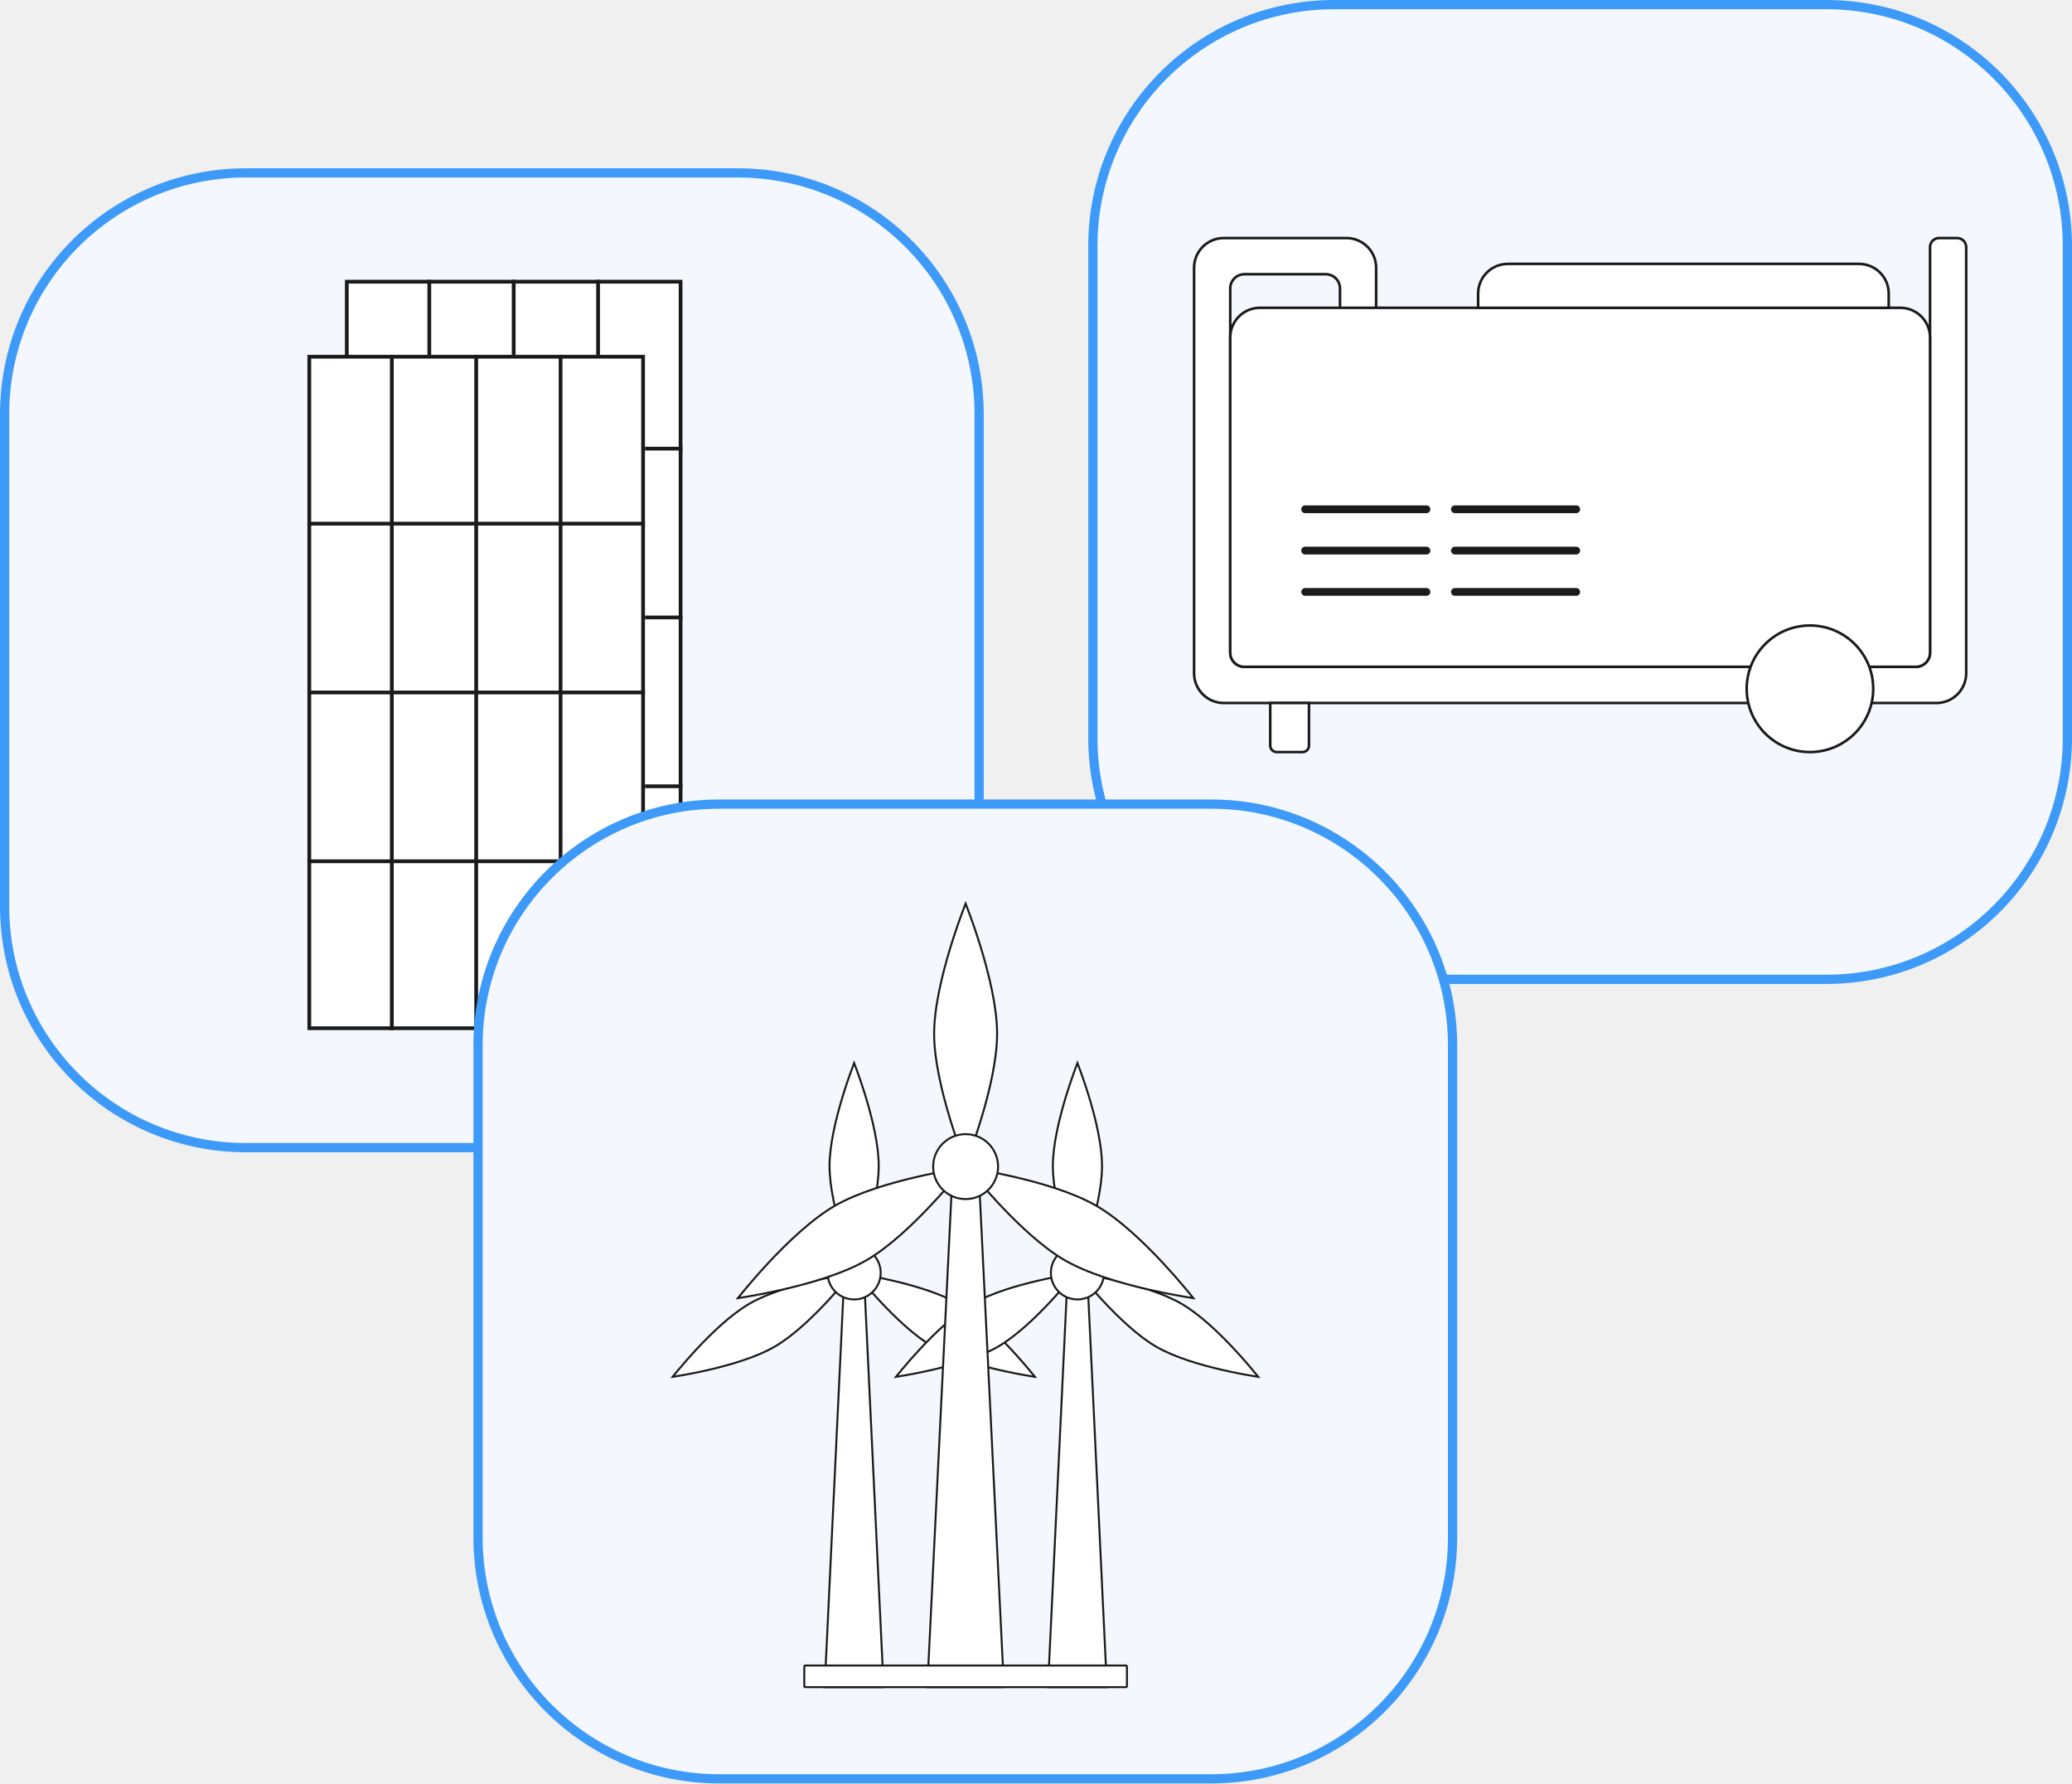
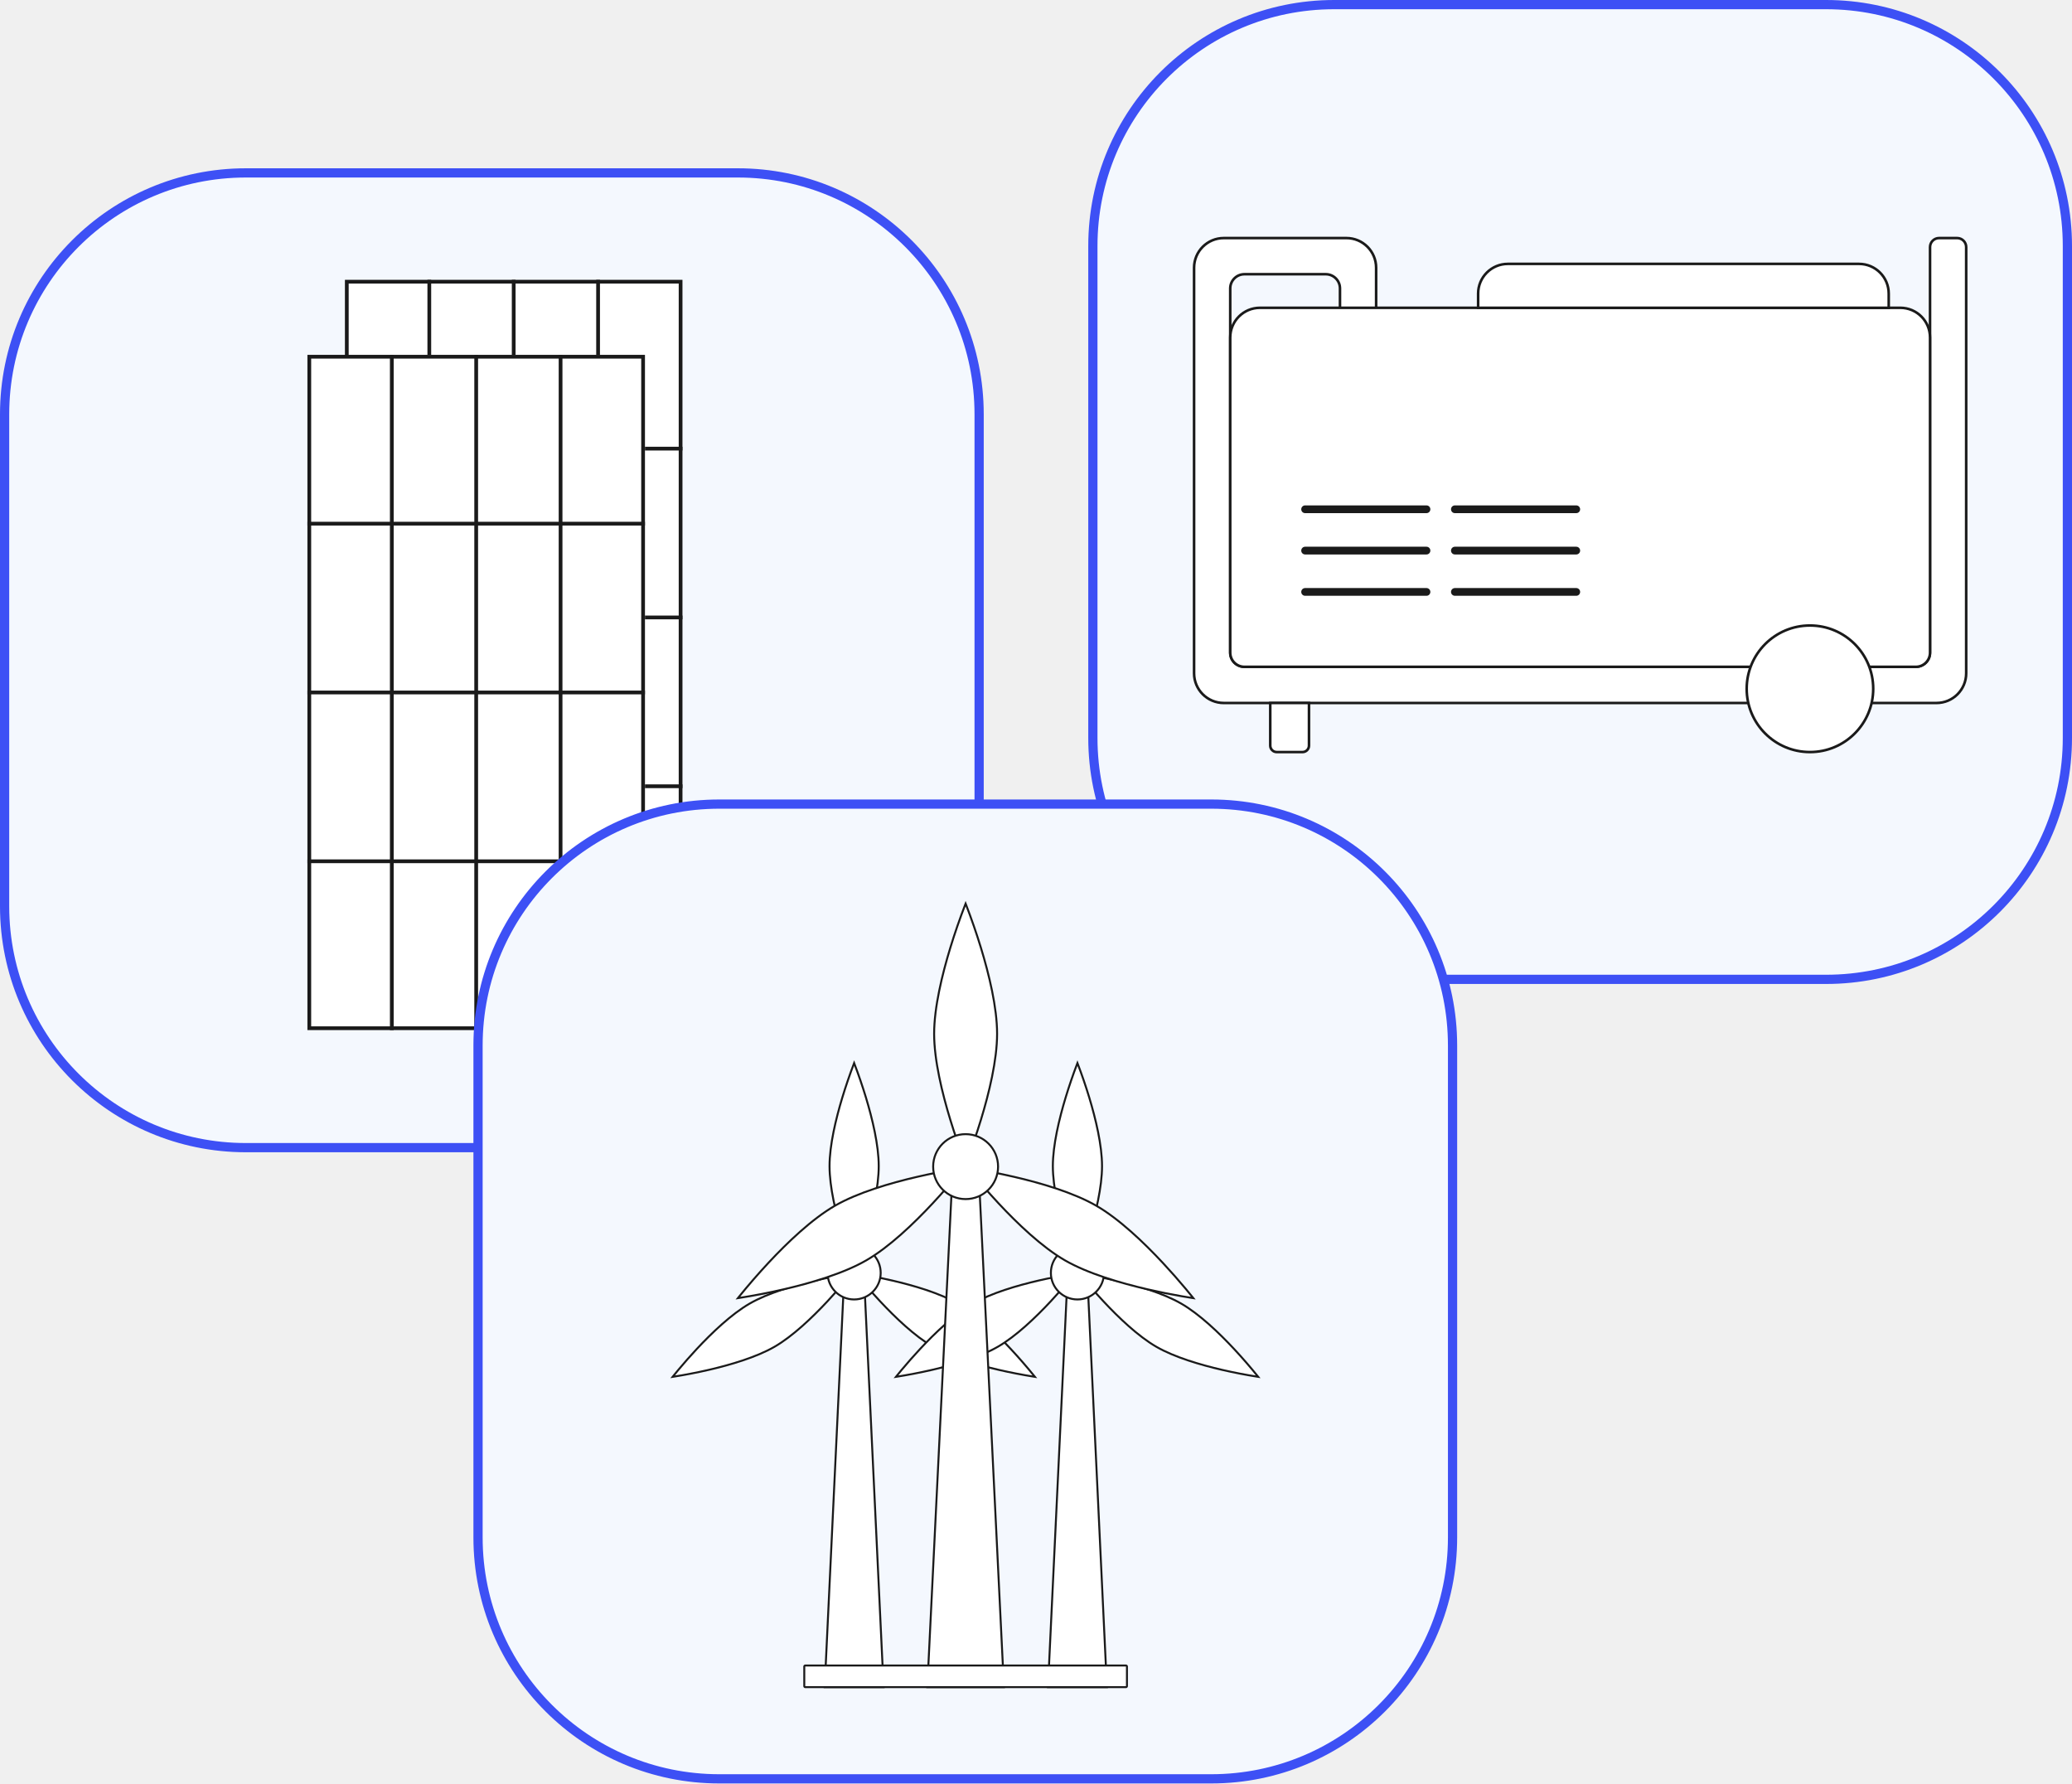
<svg xmlns="http://www.w3.org/2000/svg" width="337" height="290" fill="none">
-   <rect width="158.5" height="158.5" x="-.75" y=".75" fill="#f4f8fe" stroke="#3e9af8" stroke-width="1.5" rx="39.25" transform="matrix(-1 0 0 1 158.5 27.365)" />
+   <rect width="158.5" height="158.5" x="-.75" y=".75" fill="#f4f8fe" stroke="#3d50f5" stroke-width="1.5" rx="39.25" transform="matrix(-1 0 0 1 158.5 27.365)" />
  <path fill="#fff" stroke="#1a1a1a" stroke-width=".61" d="M56.405 45.805h54.29v109.19h-54.29z" />
  <path stroke="#1a1a1a" stroke-width=".61" d="M69.825 45.5v12.2M83.55 45.5v12.2m13.725-12.2v12.2m7.625 42.7h6.1m-6.1-27.45h6.1m-6.1 54.9h6.1" />
  <path fill="#fff" stroke="#1a1a1a" stroke-width=".61" d="M50.305 58.005h54.29v109.19h-54.29z" />
  <path stroke="#1a1a1a" stroke-width=".61" d="M63.725 57.7v109.8M77.45 57.7v109.8M91.175 57.7v109.8M50 112.6h54.9M50 85.15h54.9M50 140.05h54.9" />
-   <rect width="158.5" height="158.5" x="177.75" y=".75" fill="#f4f8fe" stroke="#3e9af8" stroke-width="1.5" rx="39.25" />
+   <rect width="158.5" height="158.5" x="177.75" y=".75" fill="#f4f8fe" stroke="#3d50f5" stroke-width="1.5" rx="39.25" />
  <path fill="#fff" stroke="#1a1a1a" stroke-width=".42" d="M194.21 43.54a4.83 4.83 0 0 1 4.83-4.83h19.95a4.83 4.83 0 0 1 4.83 4.83v7.77a1.47 1.47 0 0 1-1.47 1.47h-2.94a1.47 1.47 0 0 1-1.47-1.47V46.9a2.31 2.31 0 0 0-2.31-2.31H202.4a2.31 2.31 0 0 0-2.31 2.31v59.22a2.31 2.31 0 0 0 2.31 2.31h109.2a2.31 2.31 0 0 0 2.31-2.31V40.18c0-.812.658-1.47 1.47-1.47h2.94c.812 0 1.47.658 1.47 1.47v69.3a4.83 4.83 0 0 1-4.83 4.83H199.04a4.83 4.83 0 0 1-4.83-4.83z" />
  <path fill="#fff" stroke="#1a1a1a" stroke-width=".42" d="M200.09 54.88a4.83 4.83 0 0 1 4.83-4.83h104.16a4.83 4.83 0 0 1 4.83 4.83v51.24a2.31 2.31 0 0 1-2.31 2.31H202.4a2.31 2.31 0 0 1-2.31-2.31z" />
  <circle cx="294.38" cy="112" r="10.29" fill="#fff" stroke="#1a1a1a" stroke-width=".42" />
  <path fill="#fff" stroke="#1a1a1a" stroke-width=".42" d="M206.6 114.31h6.3v6.93c0 .58-.47 1.05-1.05 1.05h-4.2c-.58 0-1.05-.47-1.05-1.05zm33.81-66.57a4.83 4.83 0 0 1 4.83-4.83h57.12a4.83 4.83 0 0 1 4.83 4.83v2.31h-66.78z" />
  <path stroke="#1a1a1a" stroke-linecap="round" stroke-width="1.26" d="M212.27 82.81h19.74m-19.74 6.72h19.74m-19.74 6.72h19.74m4.62-13.44h19.74m-19.74 6.72h19.74m-19.74 6.72h19.74" />
-   <rect width="158.5" height="158.5" x="77.75" y="130.75" fill="#f4f8fe" stroke="#3e9af8" stroke-width="1.5" rx="39.25" />
+   <rect width="158.5" height="158.5" x="77.75" y="130.75" fill="#f4f8fe" stroke="#3d50f5" stroke-width="1.5" rx="39.25" />
  <g fill="#fff" stroke="#1a1a1a" stroke-width=".32" clip-path="url(#a)">
    <path d="m175.211 172.934.029-.076.029.076a85 85 0 0 1 1.898 5.552c1.039 3.438 2.073 7.719 2.073 11.134s-1.034 7.696-2.073 11.133a85 85 0 0 1-1.927 5.629 85 85 0 0 1-1.927-5.629c-1.039-3.437-2.073-7.718-2.073-11.133s1.034-7.696 2.073-11.134a85 85 0 0 1 1.898-5.552Zm-36.32 0 .029-.076.029.076a85 85 0 0 1 1.898 5.552c1.039 3.438 2.073 7.719 2.073 11.134s-1.034 7.696-2.073 11.133a85 85 0 0 1-1.927 5.629 85 85 0 0 1-1.927-5.629c-1.039-3.437-2.073-7.718-2.073-11.133s1.034-7.696 2.073-11.134a85 85 0 0 1 1.898-5.552Zm31.557 101.406 3.209-67.36h3.166l3.209 67.36zm-36.32 0 3.209-67.36h3.166l3.209 67.36z" />
    <path d="m175.612 207.157-.054-.068.086.013a83 83 0 0 1 5.776 1.117c3.508.811 7.744 2.048 10.705 3.758s6.152 4.76 8.607 7.392a84 84 0 0 1 3.91 4.512l-.086-.013a84 84 0 0 1-5.776-1.117c-3.508-.811-7.744-2.048-10.706-3.758s-6.151-4.76-8.606-7.392a84 84 0 0 1-3.856-4.444Zm-36.32 0-.055-.068.087.013a83 83 0 0 1 5.776 1.117c3.507.811 7.744 2.048 10.705 3.758s6.151 4.76 8.607 7.392a84 84 0 0 1 3.855 4.444l.055.068-.086-.013a84 84 0 0 1-5.776-1.117c-3.508-.811-7.744-2.048-10.706-3.758s-6.151-4.76-8.607-7.392a84 84 0 0 1-3.855-4.444Z" />
    <path d="m174.719 207.102.087-.013-.055.068c-.198.247-.488.604-.855 1.044a85 85 0 0 1-3 3.4c-2.456 2.632-5.645 5.682-8.607 7.392s-7.198 2.947-10.705 3.758a85 85 0 0 1-5.776 1.117l-.087.013.055-.068c.198-.247.488-.604.855-1.044a85 85 0 0 1 3-3.4c2.456-2.632 5.646-5.682 8.607-7.392 2.962-1.71 7.198-2.947 10.705-3.758a85 85 0 0 1 5.776-1.117Zm-36.32 0 .087-.013-.055.068c-.198.247-.488.604-.855 1.044a85 85 0 0 1-3 3.4c-2.456 2.632-5.646 5.682-8.607 7.392-2.962 1.71-7.198 2.947-10.705 3.758a85 85 0 0 1-5.776 1.117l-.087.013.055-.068c.198-.247.488-.604.855-1.044a85 85 0 0 1 3-3.4c2.456-2.632 5.646-5.682 8.607-7.392 2.962-1.71 7.198-2.947 10.705-3.758a85 85 0 0 1 5.776-1.117Z" />
    <circle cx="175.24" cy="206.98" r="4.32" />
    <circle cx="138.92" cy="206.98" r="4.32" />
    <path d="m156.974 147.132.078-.199.078.199a105 105 0 0 1 2.409 6.975c1.319 4.318 2.633 9.699 2.633 13.993s-1.314 9.675-2.633 13.993a105 105 0 0 1-2.409 6.975l-.078.199-.078-.199a105 105 0 0 1-2.409-6.975c-1.319-4.318-2.633-9.699-2.633-13.993s1.314-9.675 2.633-13.993a105 105 0 0 1 2.409-6.975ZM150.82 274.34l4.145-84.48h4.175l4.144 84.48z" />
    <path d="m157.56 190.083-.133-.167.211.032a105 105 0 0 1 7.246 1.402c4.398 1.016 9.715 2.569 13.434 4.716s7.723 5.975 10.802 9.277a106 106 0 0 1 3.764 4.265c.46.551.824.999 1.072 1.309l.134.166-.211-.032c-.393-.06-.963-.151-1.67-.274a105 105 0 0 1-5.576-1.127c-4.399-1.016-9.716-2.569-13.435-4.716s-7.722-5.975-10.801-9.277a105 105 0 0 1-4.837-5.574Zm-1.094-.134.211-.033q-.059.076-.133.167a105 105 0 0 1-4.836 5.574c-3.08 3.302-7.083 7.13-10.802 9.277s-9.036 3.7-13.435 4.716a105 105 0 0 1-7.245 1.402l-.211.032.133-.167a105 105 0 0 1 4.836-5.574c3.08-3.302 7.083-7.13 10.802-9.277s9.036-3.7 13.435-4.716c2.197-.508 4.161-.881 5.575-1.127a84 84 0 0 1 1.67-.274Z" />
    <circle cx="157.052" cy="189.7" r="5.28" />
    <rect width="52.48" height="3.52" x="130.812" y="270.82" rx=".16" />
  </g>
  <defs>
    <clipPath id="a">
      <path fill="#fff" d="M109 146.5h96v128h-96z" />
    </clipPath>
  </defs>
</svg>
